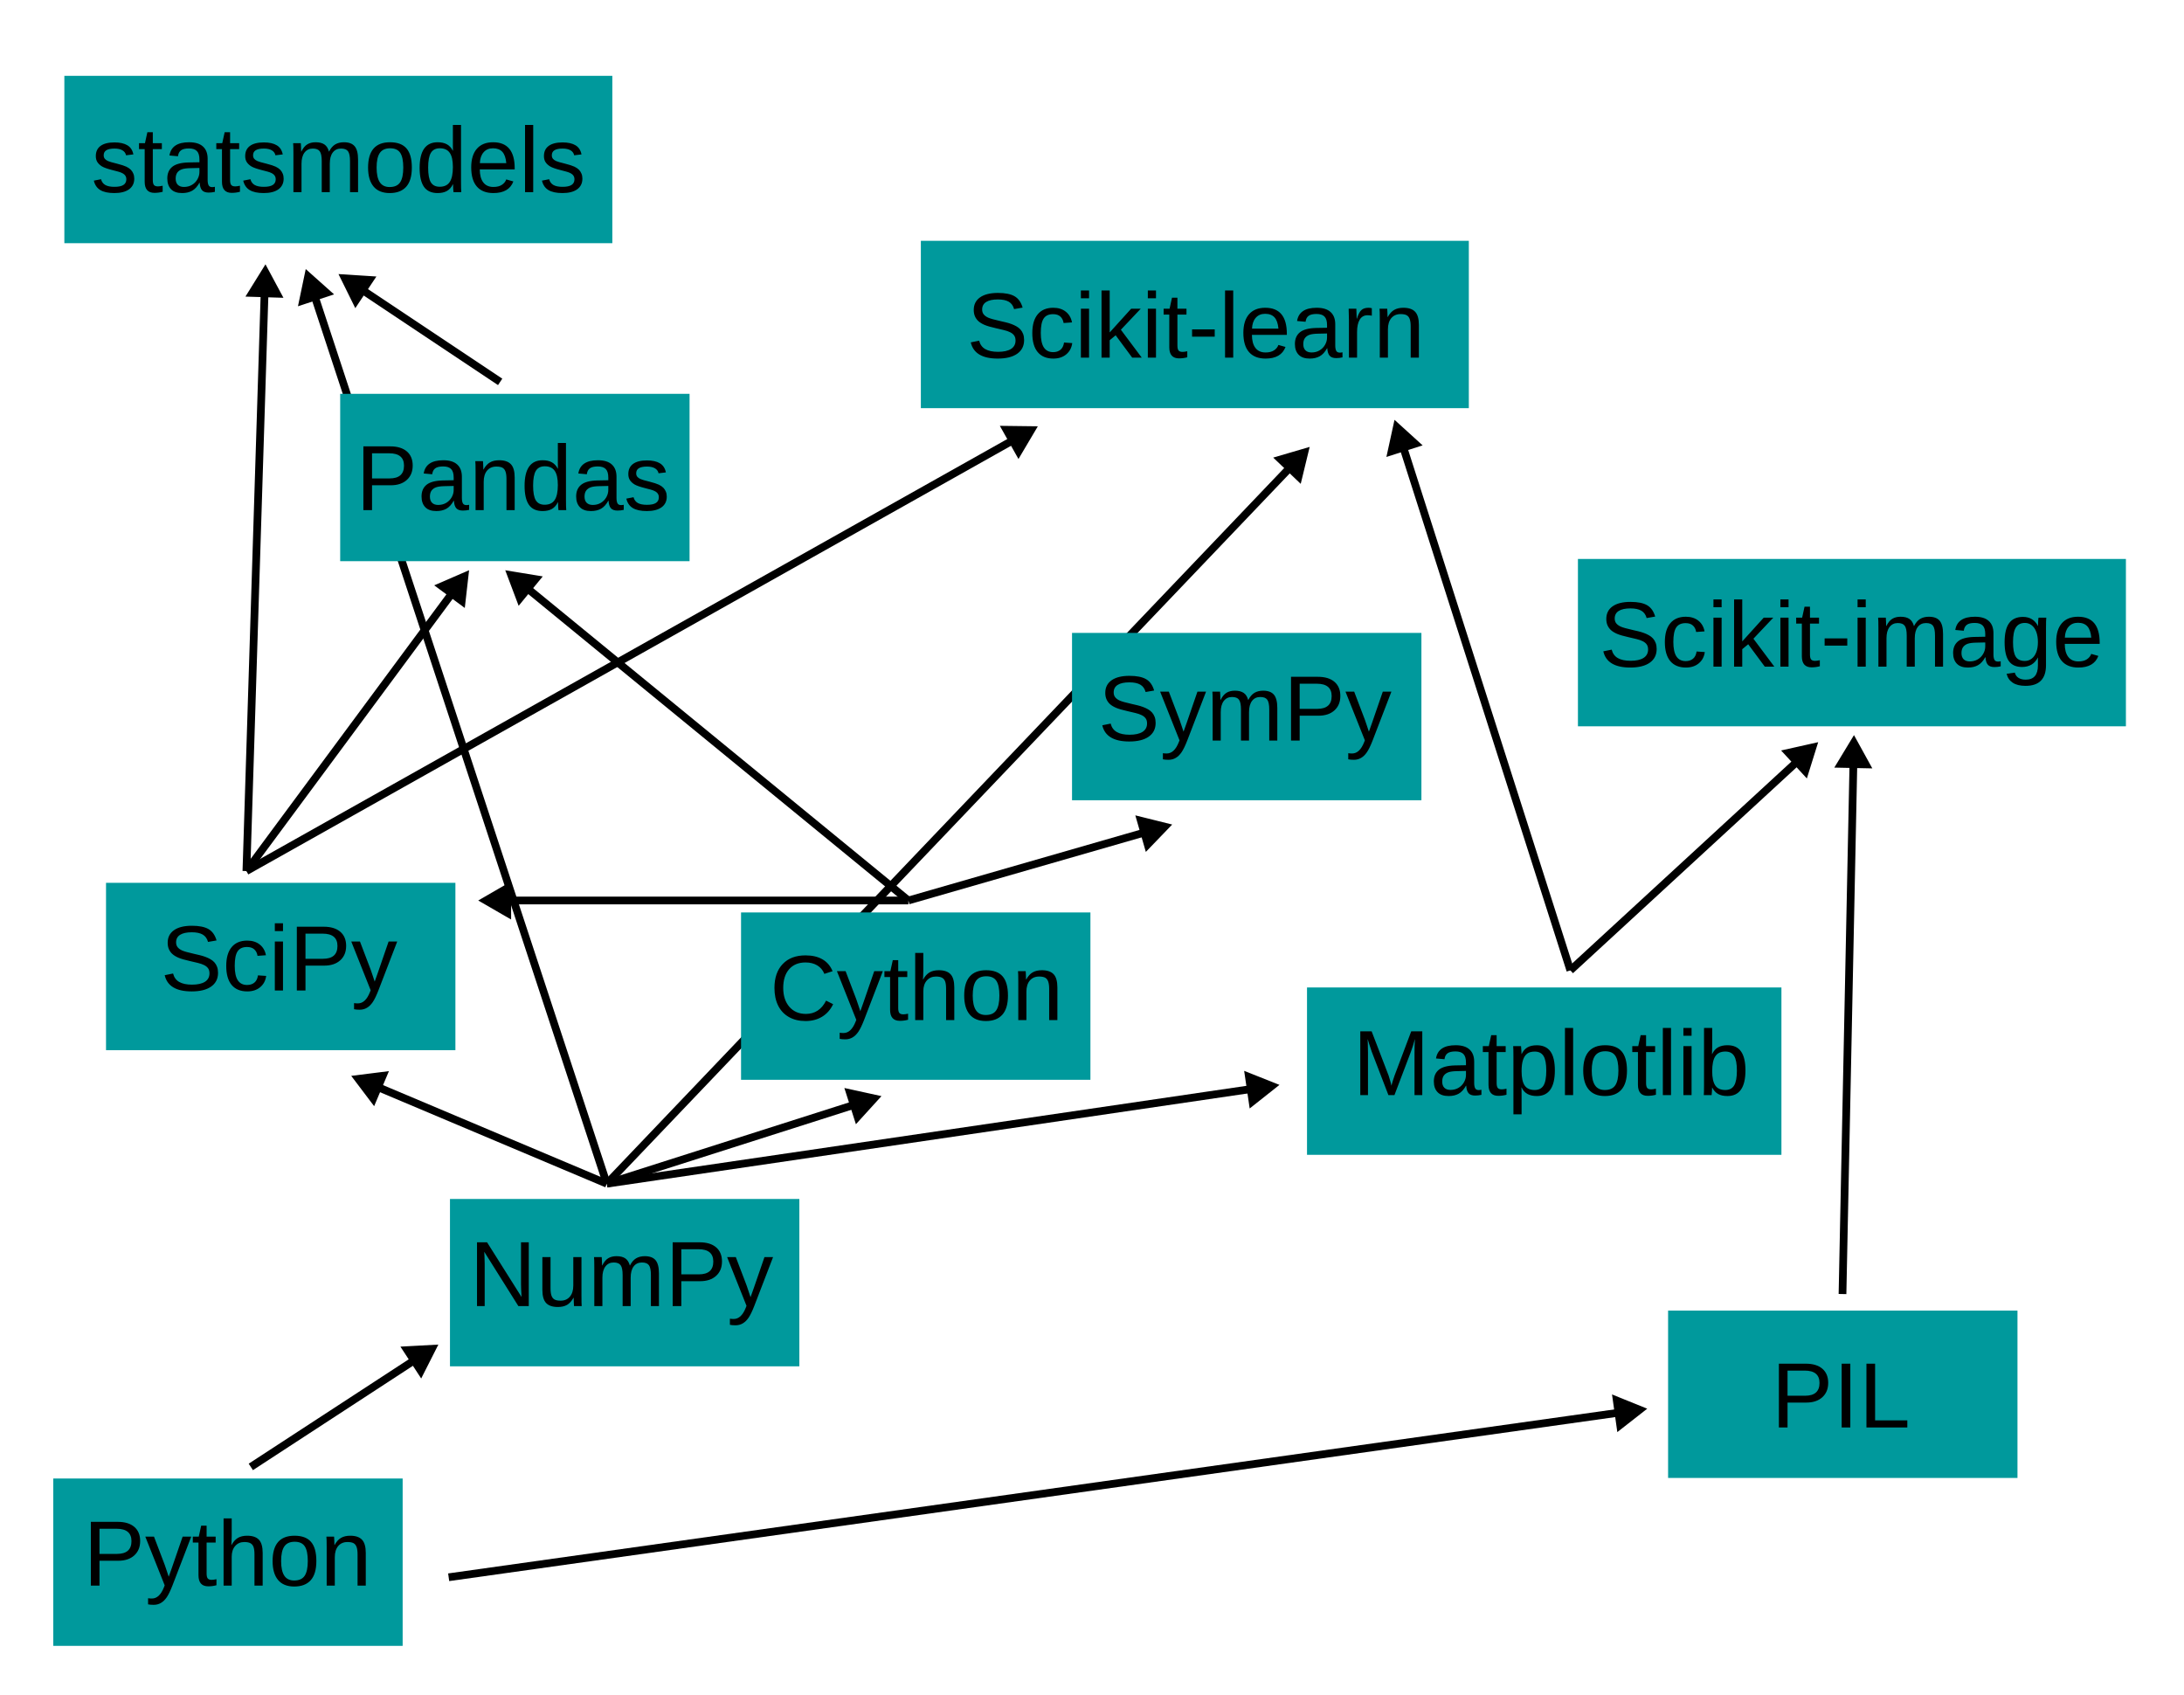
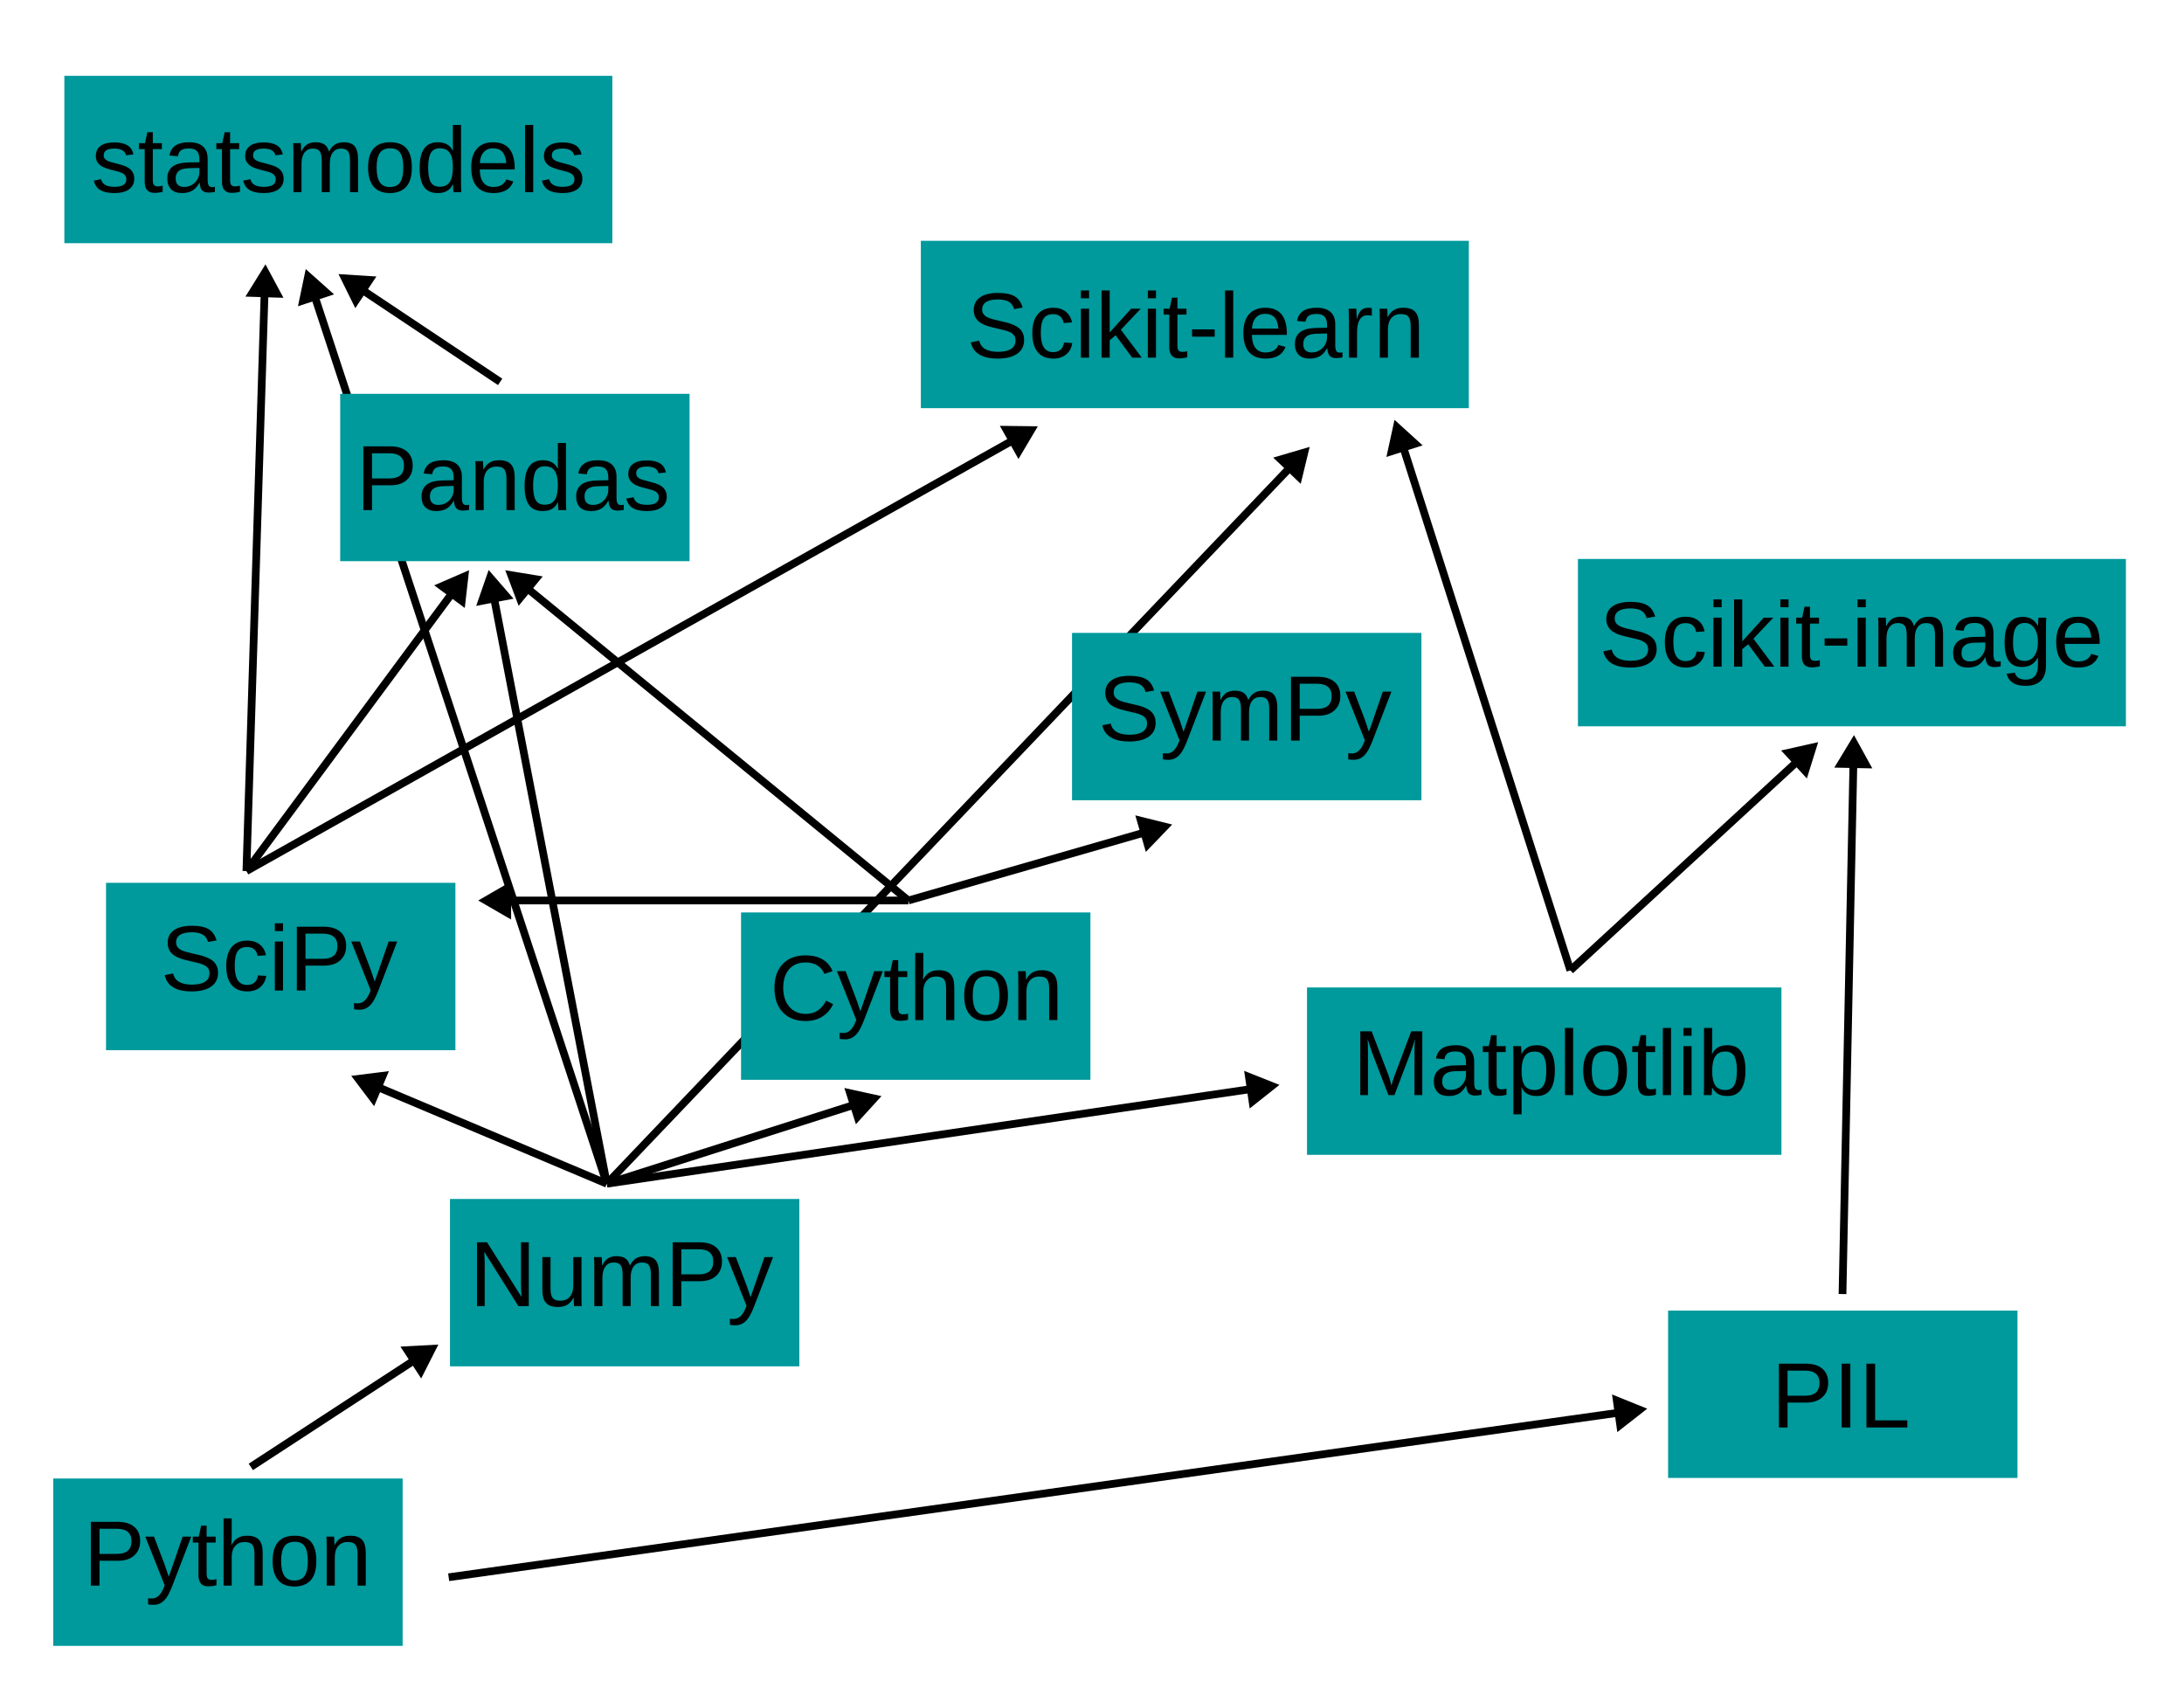
<svg xmlns="http://www.w3.org/2000/svg" width="848.369" height="658.319" id="svg2" version="1.1">
  <defs id="defs4">
    <marker orient="auto" refY="0" refX="0" id="TriangleOutM" style="overflow:visible">
      <path id="path3976" d="m 5.77,0 -8.65,5 0,-10 8.65,5 z" style="fill-rule:evenodd;stroke:#000000;stroke-width:1pt" transform="scale(0.4,0.4)" />
    </marker>
    <marker orient="auto" refY="0" refX="0" id="Arrow1Send" style="overflow:visible">
      <path id="path3846" d="M 0,0 5,-5 -12.5,0 5,5 0,0 z" style="fill-rule:evenodd;stroke:#000000;stroke-width:1pt" transform="matrix(-0.2,0,0,-0.2,-1.2,0)" />
    </marker>
    <marker orient="auto" refY="0" refX="0" id="Arrow1Mend" style="overflow:visible">
      <path id="path3840" d="M 0,0 5,-5 -12.5,0 5,5 0,0 z" style="fill-rule:evenodd;stroke:#000000;stroke-width:1pt" transform="matrix(-0.4,0,0,-0.4,-4,0)" />
    </marker>
  </defs>
  <g id="layer1" transform="translate(6.72968,181.5655)">
    <g transform="translate(-290.2245,379.0602)" id="g6422">
      <rect id="rect6424" width="135.714" height="65" x="304.19" y="13.623" style="fill:#00999c;fill-opacity:1" />
      <text xml:space="preserve" style="font-size:36px;font-style:normal;font-variant:normal;font-weight:normal;font-stretch:normal;line-height:125%;letter-spacing:0px;word-spacing:0px;fill:#000000;fill-opacity:1;stroke:none;font-family:Arial;-inkscape-font-specification:Arial" x="315.832" y="55.219" id="text6426">
        <tspan id="tspan6428" x="315.832" y="55.219">Python</tspan>
      </text>
    </g>
    <g id="g6560" transform="translate(-158.5714,201.4286)">
      <rect style="fill:#00999c;fill-opacity:1" y="82.683" x="326.633" height="65" width="135.714" id="rect6551" />
      <text id="text6553" y="124.279" x="334.179" style="font-size:36px;font-style:normal;font-variant:normal;font-weight:normal;font-stretch:normal;line-height:125%;letter-spacing:0px;word-spacing:0px;fill:#000000;fill-opacity:1;stroke:none;font-family:Arial;-inkscape-font-specification:Arial" xml:space="preserve">
        <tspan y="124.279" x="334.179" id="tspan6555">NumPy</tspan>
      </text>
    </g>
    <g id="g6628" transform="translate(55.71428,-18.28571)">
      <rect style="fill:#00999c;fill-opacity:1" y="179.606" x="-21.258" height="65" width="135.714" id="rect6567" />
      <text id="text6569" y="221.422" x="-0.106" style="font-size:36px;font-style:normal;font-variant:normal;font-weight:normal;font-stretch:normal;line-height:125%;letter-spacing:0px;word-spacing:0px;fill:#000000;fill-opacity:1;stroke:none;font-family:Arial;-inkscape-font-specification:Arial" xml:space="preserve">
        <tspan y="221.422" x="-0.106" id="tspan6571">SciPy</tspan>
      </text>
    </g>
    <g id="g6643" transform="translate(-110,11.42858)">
      <rect style="fill:#00999c;fill-opacity:1" y="-99.466" x="460.975" height="65" width="212.857" id="rect6582" />
      <text id="text6584" y="-54.081" x="478.722" style="font-size:36px;font-style:normal;font-variant:normal;font-weight:normal;font-stretch:normal;line-height:125%;letter-spacing:0px;word-spacing:0px;fill:#000000;fill-opacity:1;stroke:none;font-family:Arial;-inkscape-font-specification:Arial" xml:space="preserve">
        <tspan y="-54.081" x="478.722" id="tspan6586">Scikit-learn</tspan>
      </text>
    </g>
    <g id="g6638" transform="translate(407.1429,205.7143)">
      <rect id="rect6588" width="212.857" height="65" x="199.074" y="-170.183" style="fill:#00999c;fill-opacity:1" />
      <text xml:space="preserve" style="font-size:36px;font-style:normal;font-variant:normal;font-weight:normal;font-stretch:normal;line-height:125%;letter-spacing:0px;word-spacing:0px;fill:#000000;fill-opacity:1;stroke:none;font-family:Arial;-inkscape-font-specification:Arial" x="207.294" y="-128.367" id="text6590">
        <tspan id="tspan6592" x="207.294" y="-128.367">Scikit-image</tspan>
      </text>
    </g>
    <g id="g6623" transform="translate(692.8571,7.142857)">
      <rect id="rect6594" width="135.714" height="65" x="-51.619" y="320.323" style="fill:#00999c;fill-opacity:1" />
      <text xml:space="preserve" style="font-size:36px;font-style:normal;font-variant:normal;font-weight:normal;font-stretch:normal;line-height:125%;letter-spacing:0px;word-spacing:0px;fill:#000000;fill-opacity:1;stroke:none;font-family:Arial;-inkscape-font-specification:Arial" x="-11.535" y="365.708" id="text6596">
        <tspan id="tspan6598" x="-11.535" y="365.708">PIL</tspan>
      </text>
    </g>
    <g id="g6653" transform="translate(-2.857144,61.42857)">
      <rect id="rect6600" width="184.286" height="65" x="503.832" y="140.534" style="fill:#00999c;fill-opacity:1" />
      <text xml:space="preserve" style="font-size:36px;font-style:normal;font-variant:normal;font-weight:normal;font-stretch:normal;line-height:125%;letter-spacing:0px;word-spacing:0px;fill:#000000;fill-opacity:1;stroke:none;font-family:Arial;-inkscape-font-specification:Arial" x="521.579" y="182.342" id="text6602">
        <tspan id="tspan6604" x="521.579" y="182.342">Matplotlib</tspan>
      </text>
    </g>
    <g id="g6648" transform="translate(-448.5714,-182.8571)">
      <rect id="rect6606" width="212.857" height="65" x="466.842" y="30.745" style="fill:#00999c;fill-opacity:1" />
      <text xml:space="preserve" style="font-size:36px;font-style:normal;font-variant:normal;font-weight:normal;font-stretch:normal;line-height:125%;letter-spacing:0px;word-spacing:0px;fill:#000000;fill-opacity:1;stroke:none;font-family:Arial;-inkscape-font-specification:Arial" x="477.294" y="75.919" id="text6608">
        <tspan id="tspan6610" x="477.294" y="75.919">statsmodels</tspan>
      </text>
    </g>
    <path style="fill:none;stroke:#000000;stroke-width:3;stroke-linecap:butt;stroke-linejoin:miter;stroke-miterlimit:4;stroke-opacity:1;stroke-dasharray:none;marker-end:url(#TriangleOutM)" d="M 90.699,388.182 156.413,345.325" id="path6676" />
    <path id="path6864" d="M 228.985,278.182 137.556,239.611" style="fill:none;stroke:#000000;stroke-width:3;stroke-linecap:butt;stroke-linejoin:miter;stroke-miterlimit:4;stroke-opacity:1;stroke-dasharray:none;marker-end:url(#TriangleOutM)" />
    <path style="fill:none;stroke:#000000;stroke-width:3;stroke-linecap:butt;stroke-linejoin:miter;stroke-miterlimit:4;stroke-opacity:1;stroke-dasharray:none;marker-end:url(#TriangleOutM)" d="M 228.985,278.182 327.556,246.754" id="path6866" />
    <path id="path6868" d="M 228.985,278.182 481.842,241.039" style="fill:none;stroke:#000000;stroke-width:3;stroke-linecap:butt;stroke-linejoin:miter;stroke-miterlimit:4;stroke-opacity:1;stroke-dasharray:none;marker-end:url(#TriangleOutM)" />
    <path style="fill:none;stroke:#000000;stroke-width:3;stroke-linecap:butt;stroke-linejoin:miter;stroke-miterlimit:4;stroke-opacity:1;stroke-dasharray:none;marker-end:url(#TriangleOutM)" d="M 167.556,431.039 624.699,366.754" id="path6870" />
    <path id="path6872" d="m 708.985,321.039 4.286,-208.571" style="fill:none;stroke:#000000;stroke-width:3;stroke-linecap:butt;stroke-linejoin:miter;stroke-miterlimit:4;stroke-opacity:1;stroke-dasharray:none;marker-end:url(#TriangleOutM)" />
    <path style="fill:none;stroke:#000000;stroke-width:3;stroke-linecap:butt;stroke-linejoin:miter;stroke-miterlimit:4;stroke-opacity:1;stroke-dasharray:none;marker-end:url(#TriangleOutM)" d="m 603.27,195.325 90,-82.857" id="path6874" />
    <path id="path6876" d="M 603.27,195.325 537.556,-10.389" style="fill:none;stroke:#000000;stroke-width:3;stroke-linecap:butt;stroke-linejoin:miter;stroke-miterlimit:4;stroke-opacity:1;stroke-dasharray:none;marker-end:url(#TriangleOutM)" />
    <path id="path6878" d="M 88.985,156.754 170.413,46.754" style="fill:none;stroke:#000000;stroke-width:3;stroke-linecap:butt;stroke-linejoin:miter;stroke-miterlimit:4;stroke-opacity:1;stroke-dasharray:none;marker-end:url(#TriangleOutM)" />
    <path style="fill:none;stroke:#000000;stroke-width:3;stroke-linecap:butt;stroke-linejoin:miter;stroke-miterlimit:4;stroke-opacity:1;stroke-dasharray:none;marker-end:url(#TriangleOutM)" d="M 88.985,156.754 96.127,-70.389" id="path6880" />
    <path id="path6882" d="m 88.985,156.754 300,-168.571" style="fill:none;stroke:#000000;stroke-width:3;stroke-linecap:butt;stroke-linejoin:miter;stroke-miterlimit:4;stroke-opacity:1;stroke-dasharray:none;marker-end:url(#TriangleOutM)" />
    <path style="fill:none;stroke:#000000;stroke-width:3;stroke-linecap:butt;stroke-linejoin:miter;stroke-miterlimit:4;stroke-opacity:1;stroke-dasharray:none;marker-end:url(#TriangleOutM)" d="M 187.556,-33.246 131.842,-70.389" id="path6911" />
    <path style="fill:none;stroke:#000000;stroke-width:3;stroke-linecap:butt;stroke-linejoin:miter;stroke-miterlimit:4;stroke-opacity:1;stroke-dasharray:none;marker-end:url(#TriangleOutM)" d="m 346.127,168.182 -150,-122.857" id="path6913" />
    <path id="path6915" d="m 346.127,168.182 -158.571,-1e-5" style="fill:none;stroke:#000000;stroke-width:3;stroke-linecap:butt;stroke-linejoin:miter;stroke-miterlimit:4;stroke-opacity:1;stroke-dasharray:none;marker-end:url(#TriangleOutM)" />
    <path style="fill:none;stroke:#000000;stroke-width:3;stroke-linecap:butt;stroke-linejoin:miter;stroke-miterlimit:4;stroke-opacity:1;stroke-dasharray:none;marker-end:url(#TriangleOutM)" d="m 346.127,168.182 94.286,-27.143" id="path6917" />
    <path id="path6921" d="M 228.985,278.182 496.127,-1.818" style="fill:none;stroke:#000000;stroke-width:3;stroke-linecap:butt;stroke-linejoin:miter;stroke-miterlimit:4;stroke-opacity:1;stroke-dasharray:none;marker-end:url(#TriangleOutM)" />
    <g id="g6669" transform="translate(525.8666,193.7195)">
      <rect style="fill:#00999c;fill-opacity:1" y="-20.894" x="-244.739" height="65" width="135.714" id="rect6660" />
      <text id="text6662" y="20.922" x="-233.589" style="font-size:36px;font-style:normal;font-variant:normal;font-weight:normal;font-stretch:normal;line-height:125%;letter-spacing:0px;word-spacing:0px;fill:#000000;fill-opacity:1;stroke:none;font-family:Arial;-inkscape-font-specification:Arial" xml:space="preserve">
        <tspan y="20.922" x="-233.589" id="tspan6664">Cython</tspan>
      </text>
    </g>
    <path style="fill:none;stroke:#000000;stroke-width:3;stroke-linecap:butt;stroke-linejoin:miter;stroke-miterlimit:4;stroke-opacity:1;stroke-dasharray:none;marker-end:url(#TriangleOutM)" d="M 228.985,278.182 114.699,-68.961" id="path6950" />
    <g id="g6633" transform="translate(94.43797,46.57663)">
      <rect id="rect6576" width="135.714" height="65" x="30.975" y="-75.18" style="fill:#00999c;fill-opacity:1" />
      <text xml:space="preserve" style="font-size:36px;font-style:normal;font-variant:normal;font-weight:normal;font-stretch:normal;line-height:125%;letter-spacing:0px;word-spacing:0px;fill:#000000;fill-opacity:1;stroke:none;font-family:Arial;-inkscape-font-specification:Arial" x="37.036" y="-30.006" id="text6578">
        <tspan id="tspan6580" x="37.036" y="-30.006">Pandas</tspan>
      </text>
    </g>
    <g id="g6618" transform="translate(620.9574,-13.92365)">
      <rect id="rect6612" width="135.714" height="65" x="-211.258" y="78.177" style="fill:#00999c;fill-opacity:1" />
      <text xml:space="preserve" style="font-size:36px;font-style:normal;font-variant:normal;font-weight:normal;font-stretch:normal;line-height:125%;letter-spacing:0px;word-spacing:0px;fill:#000000;fill-opacity:1;stroke:none;font-family:Arial;-inkscape-font-specification:Arial" x="-201.145" y="119.994" id="text6614">
        <tspan id="tspan6616" x="-201.145" y="119.994">SymPy</tspan>
      </text>
    </g>
+     <path id="path5007" d="M 228.985,278.182 184.699,48.182" style="fill:none;stroke:#000000;stroke-width:3;stroke-linecap:butt;stroke-linejoin:miter;stroke-miterlimit:4;stroke-opacity:1;stroke-dasharray:none;marker-end:url(#TriangleOutM)" />
  </g>
</svg>
